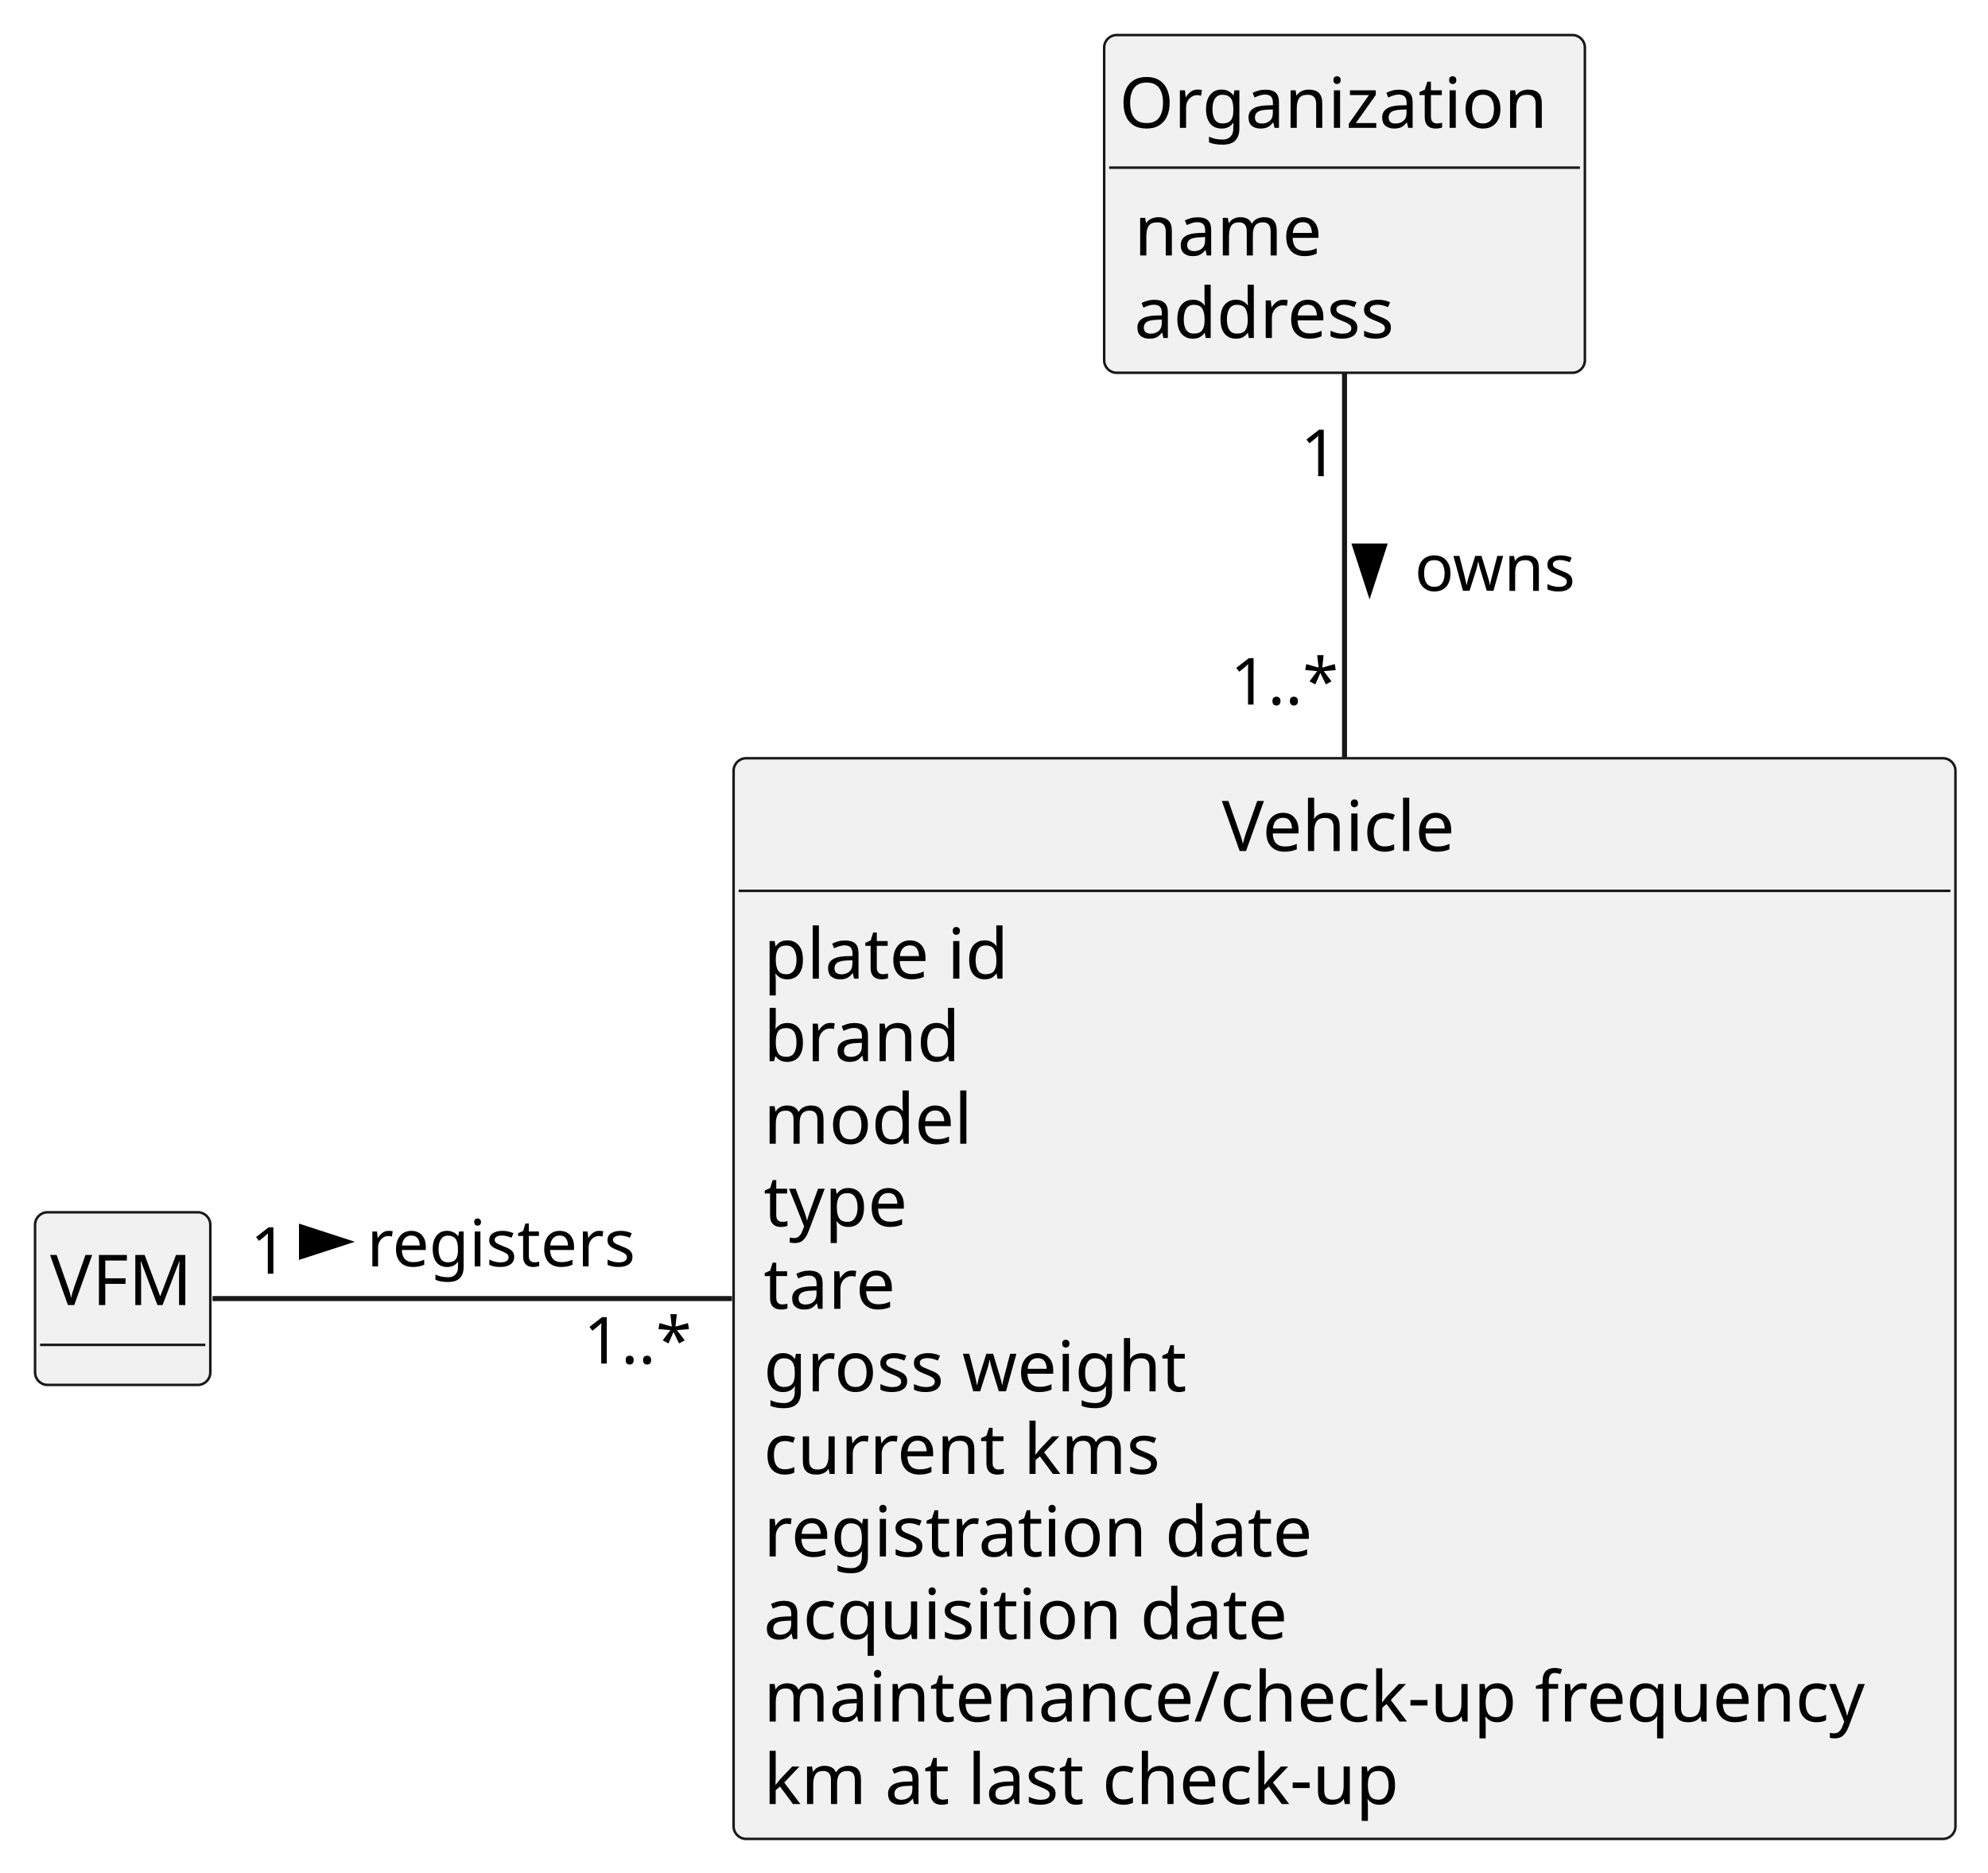
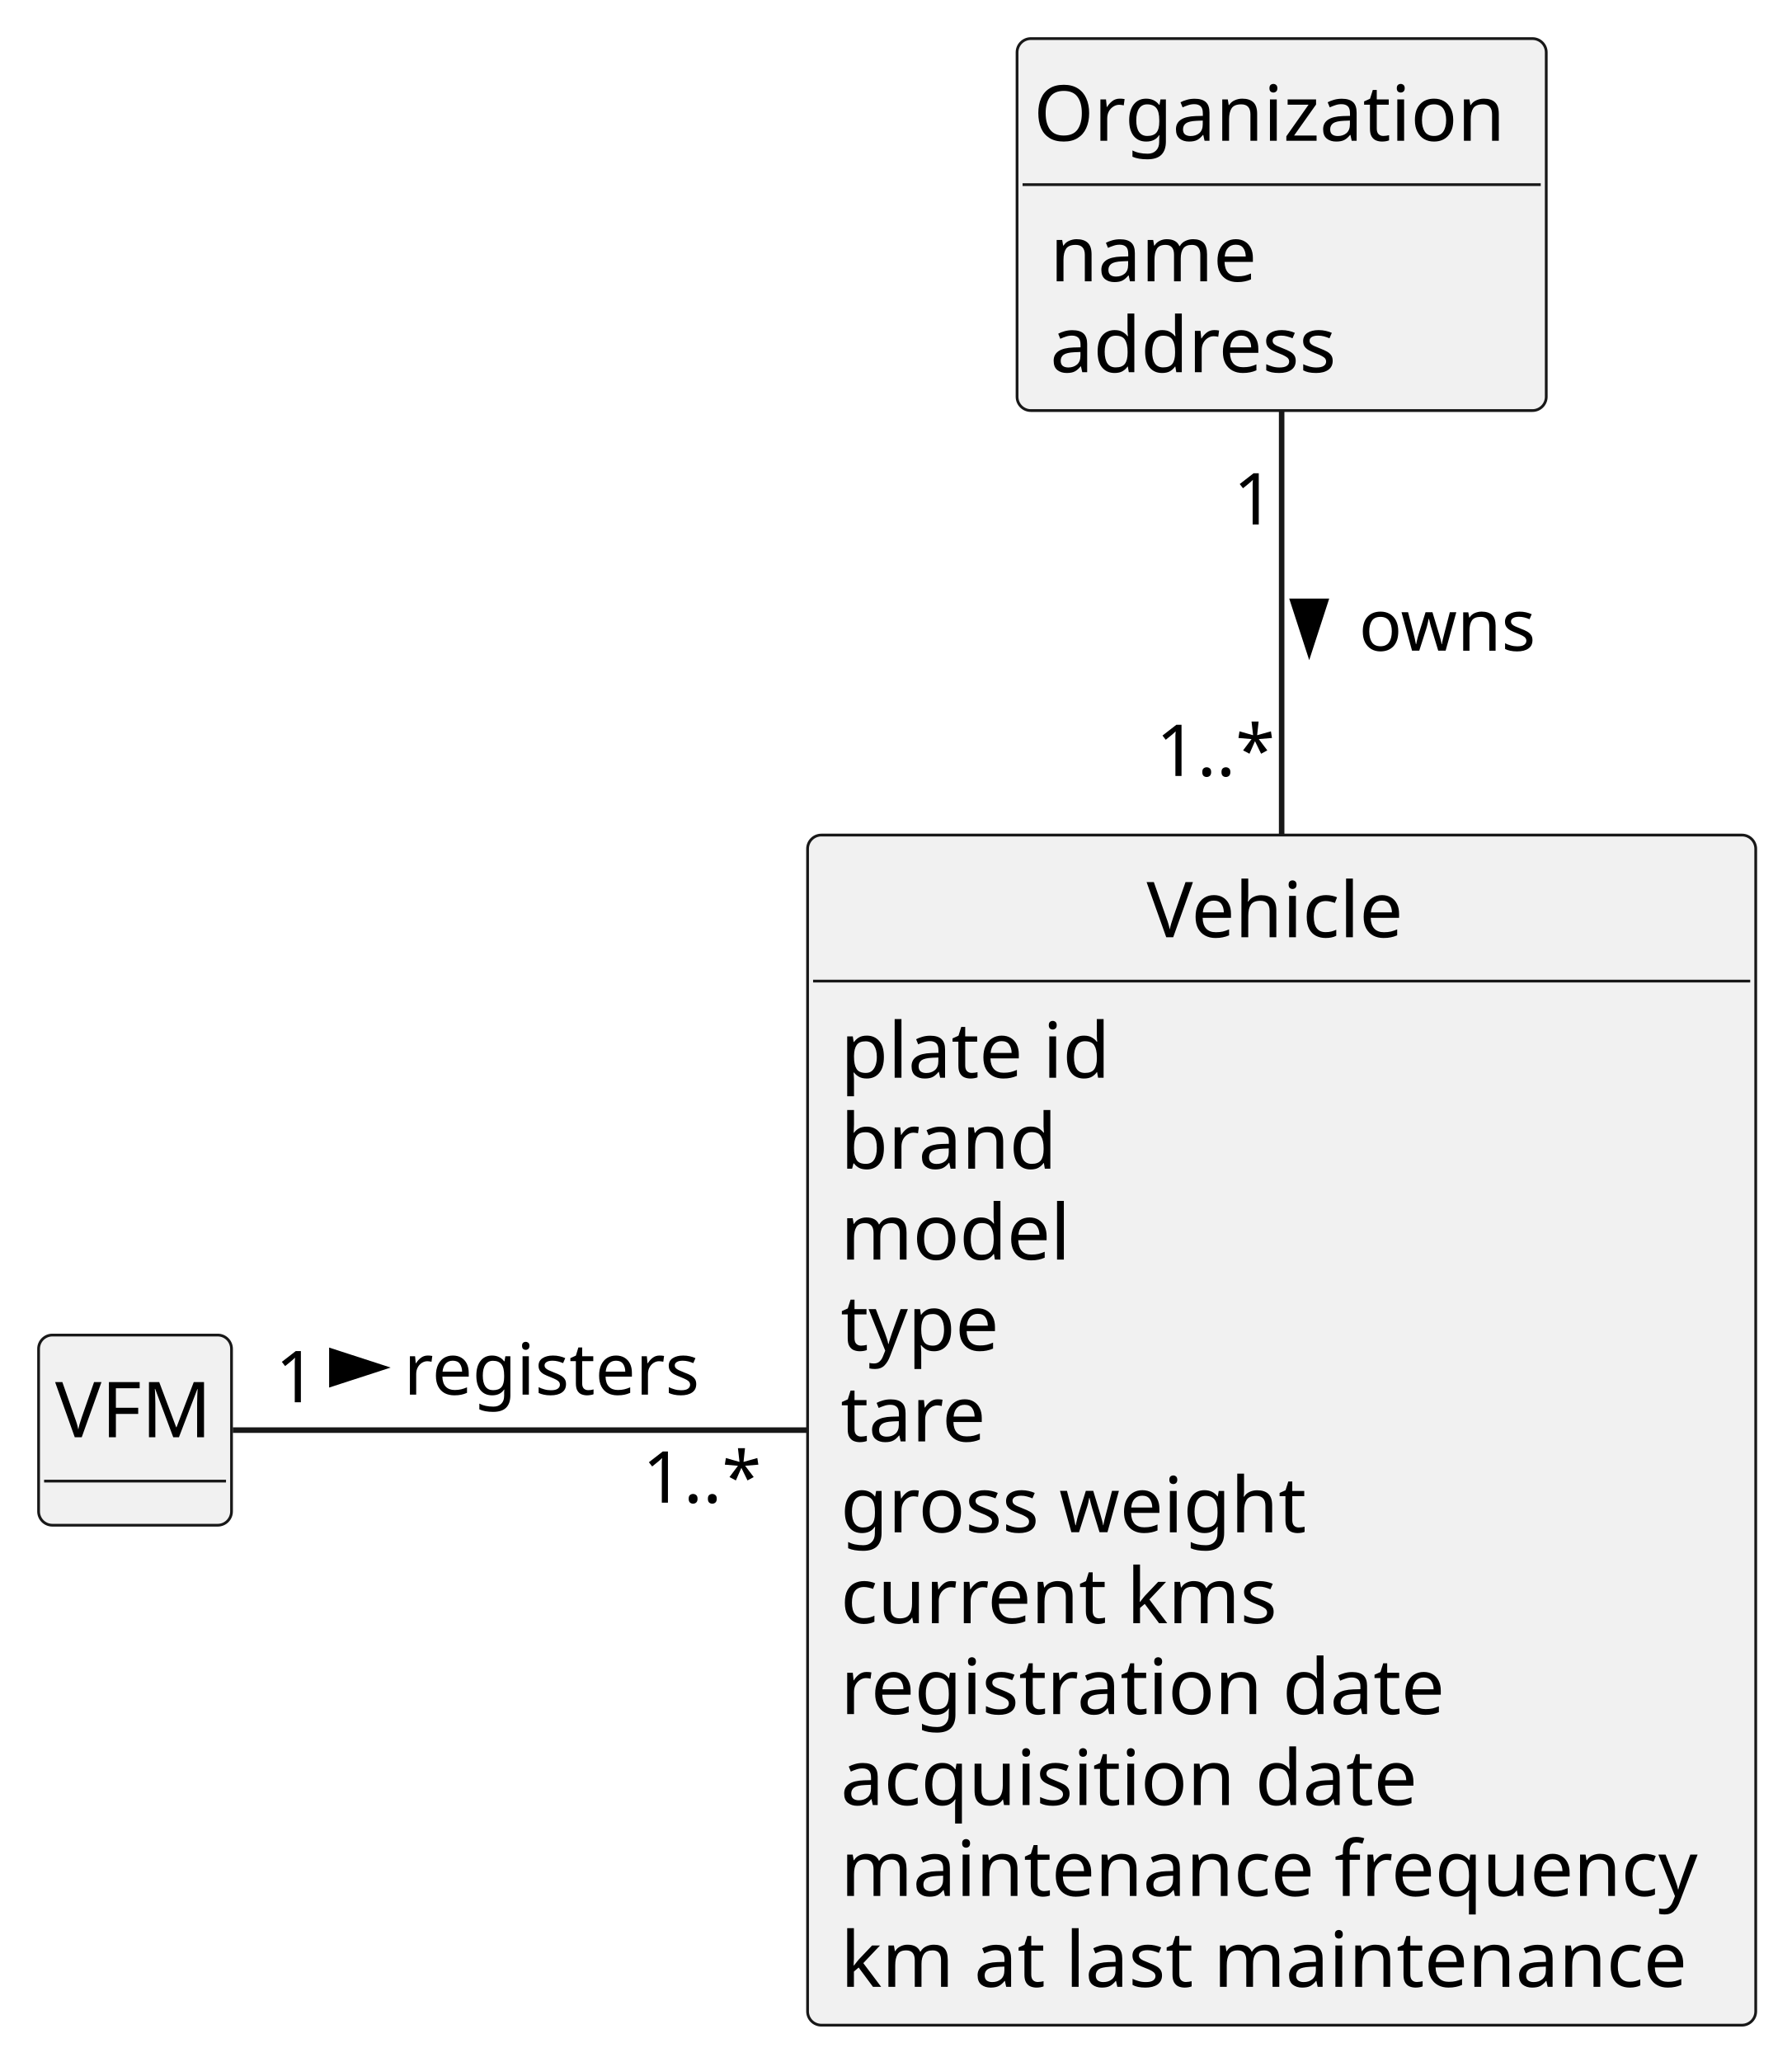
- <svg xmlns="http://www.w3.org/2000/svg" contentStyleType="text/css" height="374px" preserveAspectRatio="none" style="width:397px;height:374px;background:#FFFFFF;" version="1.1" viewBox="0 0 397 374" width="397px" zoomAndPan="magnify">
+ <svg xmlns="http://www.w3.org/2000/svg" contentStyleType="text/css" height="374px" preserveAspectRatio="none" style="width:325px;height:374px;background:#FFFFFF;" version="1.1" viewBox="0 0 325 374" width="325px" zoomAndPan="magnify">
  <defs />
  <g>
    <g id="elem_Organization">
-       <rect codeLine="12" fill="#F1F1F1" height="67.465" id="Organization" rx="2.5" ry="2.5" style="stroke:#181818;stroke-width:0.5;" width="96" x="220.5" y="7" />
-       <text fill="#000000" font-family="sans-serif" font-size="14" lengthAdjust="spacing" textLength="90" x="223.5" y="25.535">Organization</text>
-       <line style="stroke:#181818;stroke-width:0.5;" x1="221.5" x2="315.5" y1="33.488" y2="33.488" />
-       <text fill="#000000" font-family="sans-serif" font-size="14" lengthAdjust="spacing" textLength="38" x="226.5" y="51.023">name</text>
-       <text fill="#000000" font-family="sans-serif" font-size="14" lengthAdjust="spacing" textLength="54" x="226.5" y="67.512">address</text>
+       <rect codeLine="12" fill="#F1F1F1" height="67.465" id="Organization" rx="2.5" ry="2.5" style="stroke:#181818;stroke-width:0.5;" width="96" x="184.5" y="7" />
+       <text fill="#000000" font-family="sans-serif" font-size="14" lengthAdjust="spacing" textLength="90" x="187.5" y="25.535">Organization</text>
+       <line style="stroke:#181818;stroke-width:0.5;" x1="185.5" x2="279.5" y1="33.488" y2="33.488" />
+       <text fill="#000000" font-family="sans-serif" font-size="14" lengthAdjust="spacing" textLength="38" x="190.5" y="51.023">name</text>
+       <text fill="#000000" font-family="sans-serif" font-size="14" lengthAdjust="spacing" textLength="54" x="190.5" y="67.512">address</text>
    </g>
    <g id="elem_VFM">
      <rect codeLine="17" fill="#F1F1F1" height="34.488" id="VFM" rx="2.5" ry="2.5" style="stroke:#181818;stroke-width:0.5;" width="35" x="7" y="242.15" />
      <text fill="#000000" font-family="sans-serif" font-size="14" lengthAdjust="spacing" textLength="29" x="10" y="260.685">VFM</text>
      <line style="stroke:#181818;stroke-width:0.5;" x1="8" x2="41" y1="268.638" y2="268.638" />
    </g>
    <g id="elem_Vehicle">
-       <rect codeLine="21" fill="#F1F1F1" height="215.859" id="Vehicle" rx="2.5" ry="2.5" style="stroke:#181818;stroke-width:0.5;" width="244" x="146.5" y="151.46" />
-       <text fill="#000000" font-family="sans-serif" font-size="14" lengthAdjust="spacing" textLength="49" x="244" y="169.995">Vehicle</text>
-       <line style="stroke:#181818;stroke-width:0.5;" x1="147.5" x2="389.5" y1="177.948" y2="177.948" />
+       <rect codeLine="21" fill="#F1F1F1" height="215.859" id="Vehicle" rx="2.5" ry="2.5" style="stroke:#181818;stroke-width:0.5;" width="172" x="146.5" y="151.46" />
+       <text fill="#000000" font-family="sans-serif" font-size="14" lengthAdjust="spacing" textLength="49" x="208" y="169.995">Vehicle</text>
+       <line style="stroke:#181818;stroke-width:0.5;" x1="147.5" x2="317.5" y1="177.948" y2="177.948" />
      <text fill="#000000" font-family="sans-serif" font-size="14" lengthAdjust="spacing" textLength="51" x="152.5" y="195.483">plate id</text>
      <text fill="#000000" font-family="sans-serif" font-size="14" lengthAdjust="spacing" textLength="41" x="152.5" y="211.972">brand</text>
      <text fill="#000000" font-family="sans-serif" font-size="14" lengthAdjust="spacing" textLength="43" x="152.5" y="228.46">model</text>
      <text fill="#000000" font-family="sans-serif" font-size="14" lengthAdjust="spacing" textLength="29" x="152.5" y="244.948">type</text>
      <text fill="#000000" font-family="sans-serif" font-size="14" lengthAdjust="spacing" textLength="27" x="152.5" y="261.437">tare</text>
      <text fill="#000000" font-family="sans-serif" font-size="14" lengthAdjust="spacing" textLength="88" x="152.5" y="277.925">gross weight</text>
      <text fill="#000000" font-family="sans-serif" font-size="14" lengthAdjust="spacing" textLength="82" x="152.5" y="294.413">current kms</text>
      <text fill="#000000" font-family="sans-serif" font-size="14" lengthAdjust="spacing" textLength="114" x="152.5" y="310.901">registration date</text>
      <text fill="#000000" font-family="sans-serif" font-size="14" lengthAdjust="spacing" textLength="109" x="152.5" y="327.39">acquisition date</text>
-       <text fill="#000000" font-family="sans-serif" font-size="14" lengthAdjust="spacing" textLength="232" x="152.5" y="343.878">maintenance/check-up frequency</text>
-       <text fill="#000000" font-family="sans-serif" font-size="14" lengthAdjust="spacing" textLength="135" x="152.5" y="360.366">km at last check-up</text>
+       <text fill="#000000" font-family="sans-serif" font-size="14" lengthAdjust="spacing" textLength="160" x="152.5" y="343.878">maintenance frequency</text>
+       <text fill="#000000" font-family="sans-serif" font-size="14" lengthAdjust="spacing" textLength="158" x="152.5" y="360.366">km at last maintenance</text>
    </g>
    <g id="link_VFM_Vehicle">
-       <path codeLine="35" d="M42.44,259.39 C64.95,259.39 105.54,259.39 146.18,259.39 " fill="none" id="VFM-Vehicle" style="stroke:#181818;stroke-width:1.0;" />
+       <path codeLine="35" d="M42.23,259.39 C65.42,259.39 107.66,259.39 146.45,259.39 " fill="none" id="VFM-Vehicle" style="stroke:#181818;stroke-width:1.0;" />
      <polygon fill="#000000" points="69.25,248.045,60.205,245.106,60.205,250.984,69.25,248.045" style="stroke:#000000;stroke-width:1.0;" />
      <text fill="#000000" font-family="sans-serif" font-size="13" lengthAdjust="spacing" textLength="55" x="73.25" y="252.958">registers</text>
-       <text fill="#000000" font-family="sans-serif" font-size="13" lengthAdjust="spacing" textLength="8" x="49.982" y="254.432">1</text>
-       <text fill="#000000" font-family="sans-serif" font-size="13" lengthAdjust="spacing" textLength="22" x="116.561" y="272.377">1..*</text>
+       <text fill="#000000" font-family="sans-serif" font-size="13" lengthAdjust="spacing" textLength="8" x="49.971" y="254.34">1</text>
+       <text fill="#000000" font-family="sans-serif" font-size="13" lengthAdjust="spacing" textLength="22" x="116.56" y="272.545">1..*</text>
    </g>
    <g id="link_Organization_Vehicle">
-       <path codeLine="36" d="M268.5,74.63 C268.5,95.35 268.5,123.37 268.5,151.29 " fill="none" id="Organization-Vehicle" style="stroke:#181818;stroke-width:1.0;" />
-       <polygon fill="#000000" points="273.5,118.115,276.439,109.07,270.561,109.07,273.5,118.115" style="stroke:#000000;stroke-width:1.0;" />
-       <text fill="#000000" font-family="sans-serif" font-size="13" lengthAdjust="spacing" textLength="33" x="282.5" y="118.028">owns</text>
-       <text fill="#000000" font-family="sans-serif" font-size="13" lengthAdjust="spacing" textLength="8" x="259.738" y="95.119">1</text>
-       <text fill="#000000" font-family="sans-serif" font-size="13" lengthAdjust="spacing" textLength="22" x="245.727" y="140.741">1..*</text>
+       <path codeLine="36" d="M232.5,74.63 C232.5,95.35 232.5,123.37 232.5,151.29 " fill="none" id="Organization-Vehicle" style="stroke:#181818;stroke-width:1.0;" />
+       <polygon fill="#000000" points="237.5,118.115,240.439,109.07,234.561,109.07,237.5,118.115" style="stroke:#000000;stroke-width:1.0;" />
+       <text fill="#000000" font-family="sans-serif" font-size="13" lengthAdjust="spacing" textLength="33" x="246.5" y="118.028">owns</text>
+       <text fill="#000000" font-family="sans-serif" font-size="13" lengthAdjust="spacing" textLength="8" x="223.738" y="95.119">1</text>
+       <text fill="#000000" font-family="sans-serif" font-size="13" lengthAdjust="spacing" textLength="22" x="209.727" y="140.741">1..*</text>
    </g>
  </g>
</svg>
